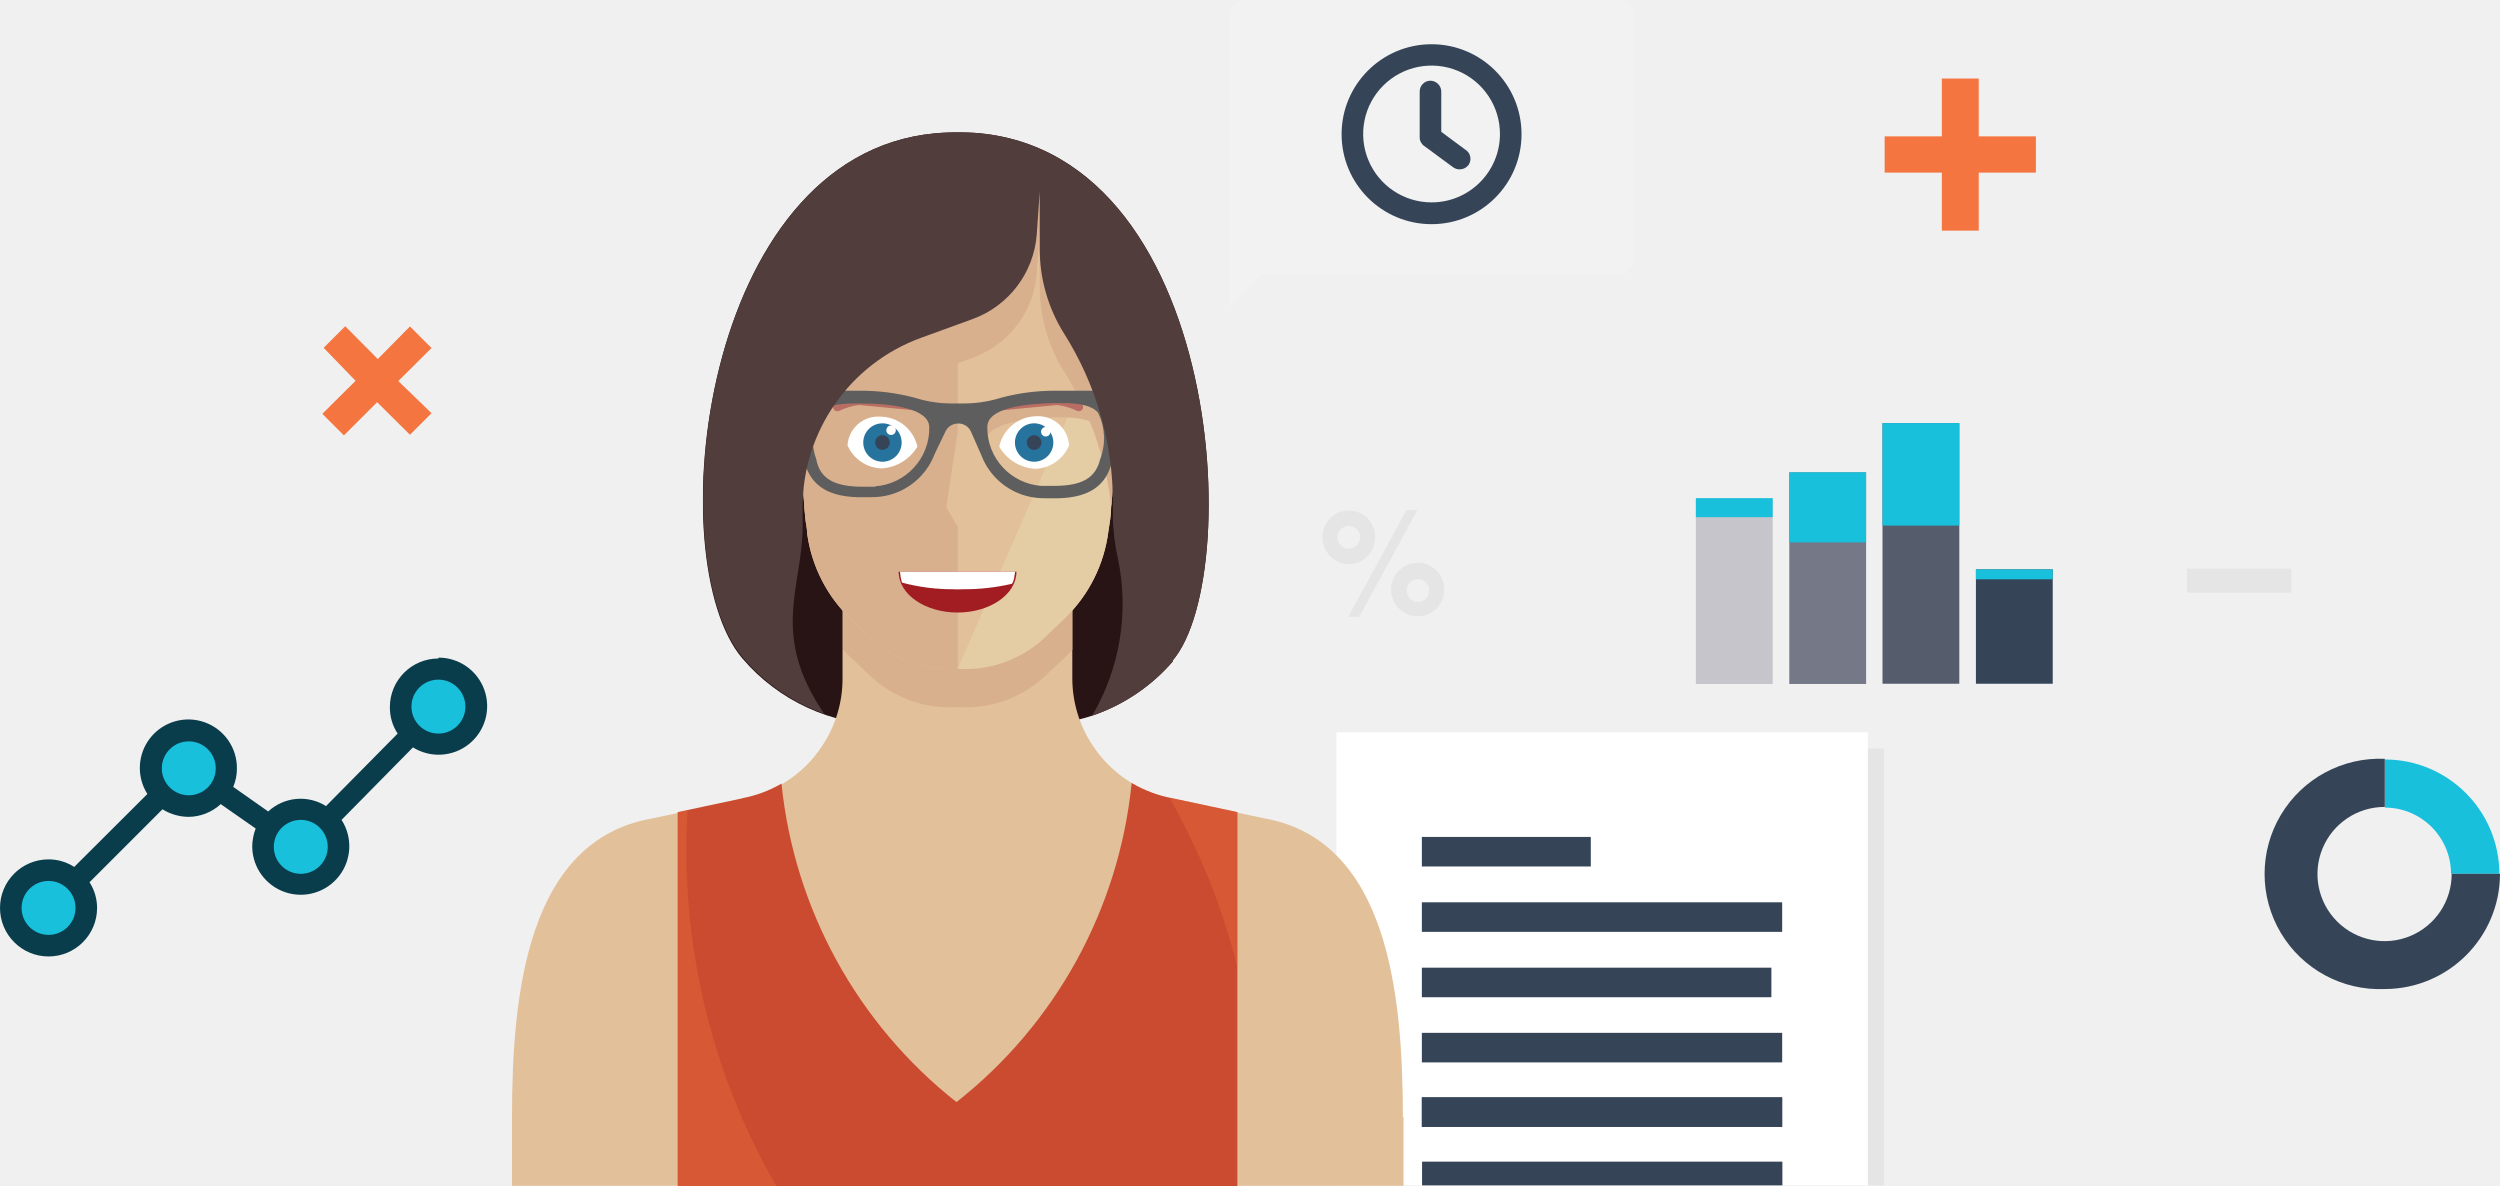
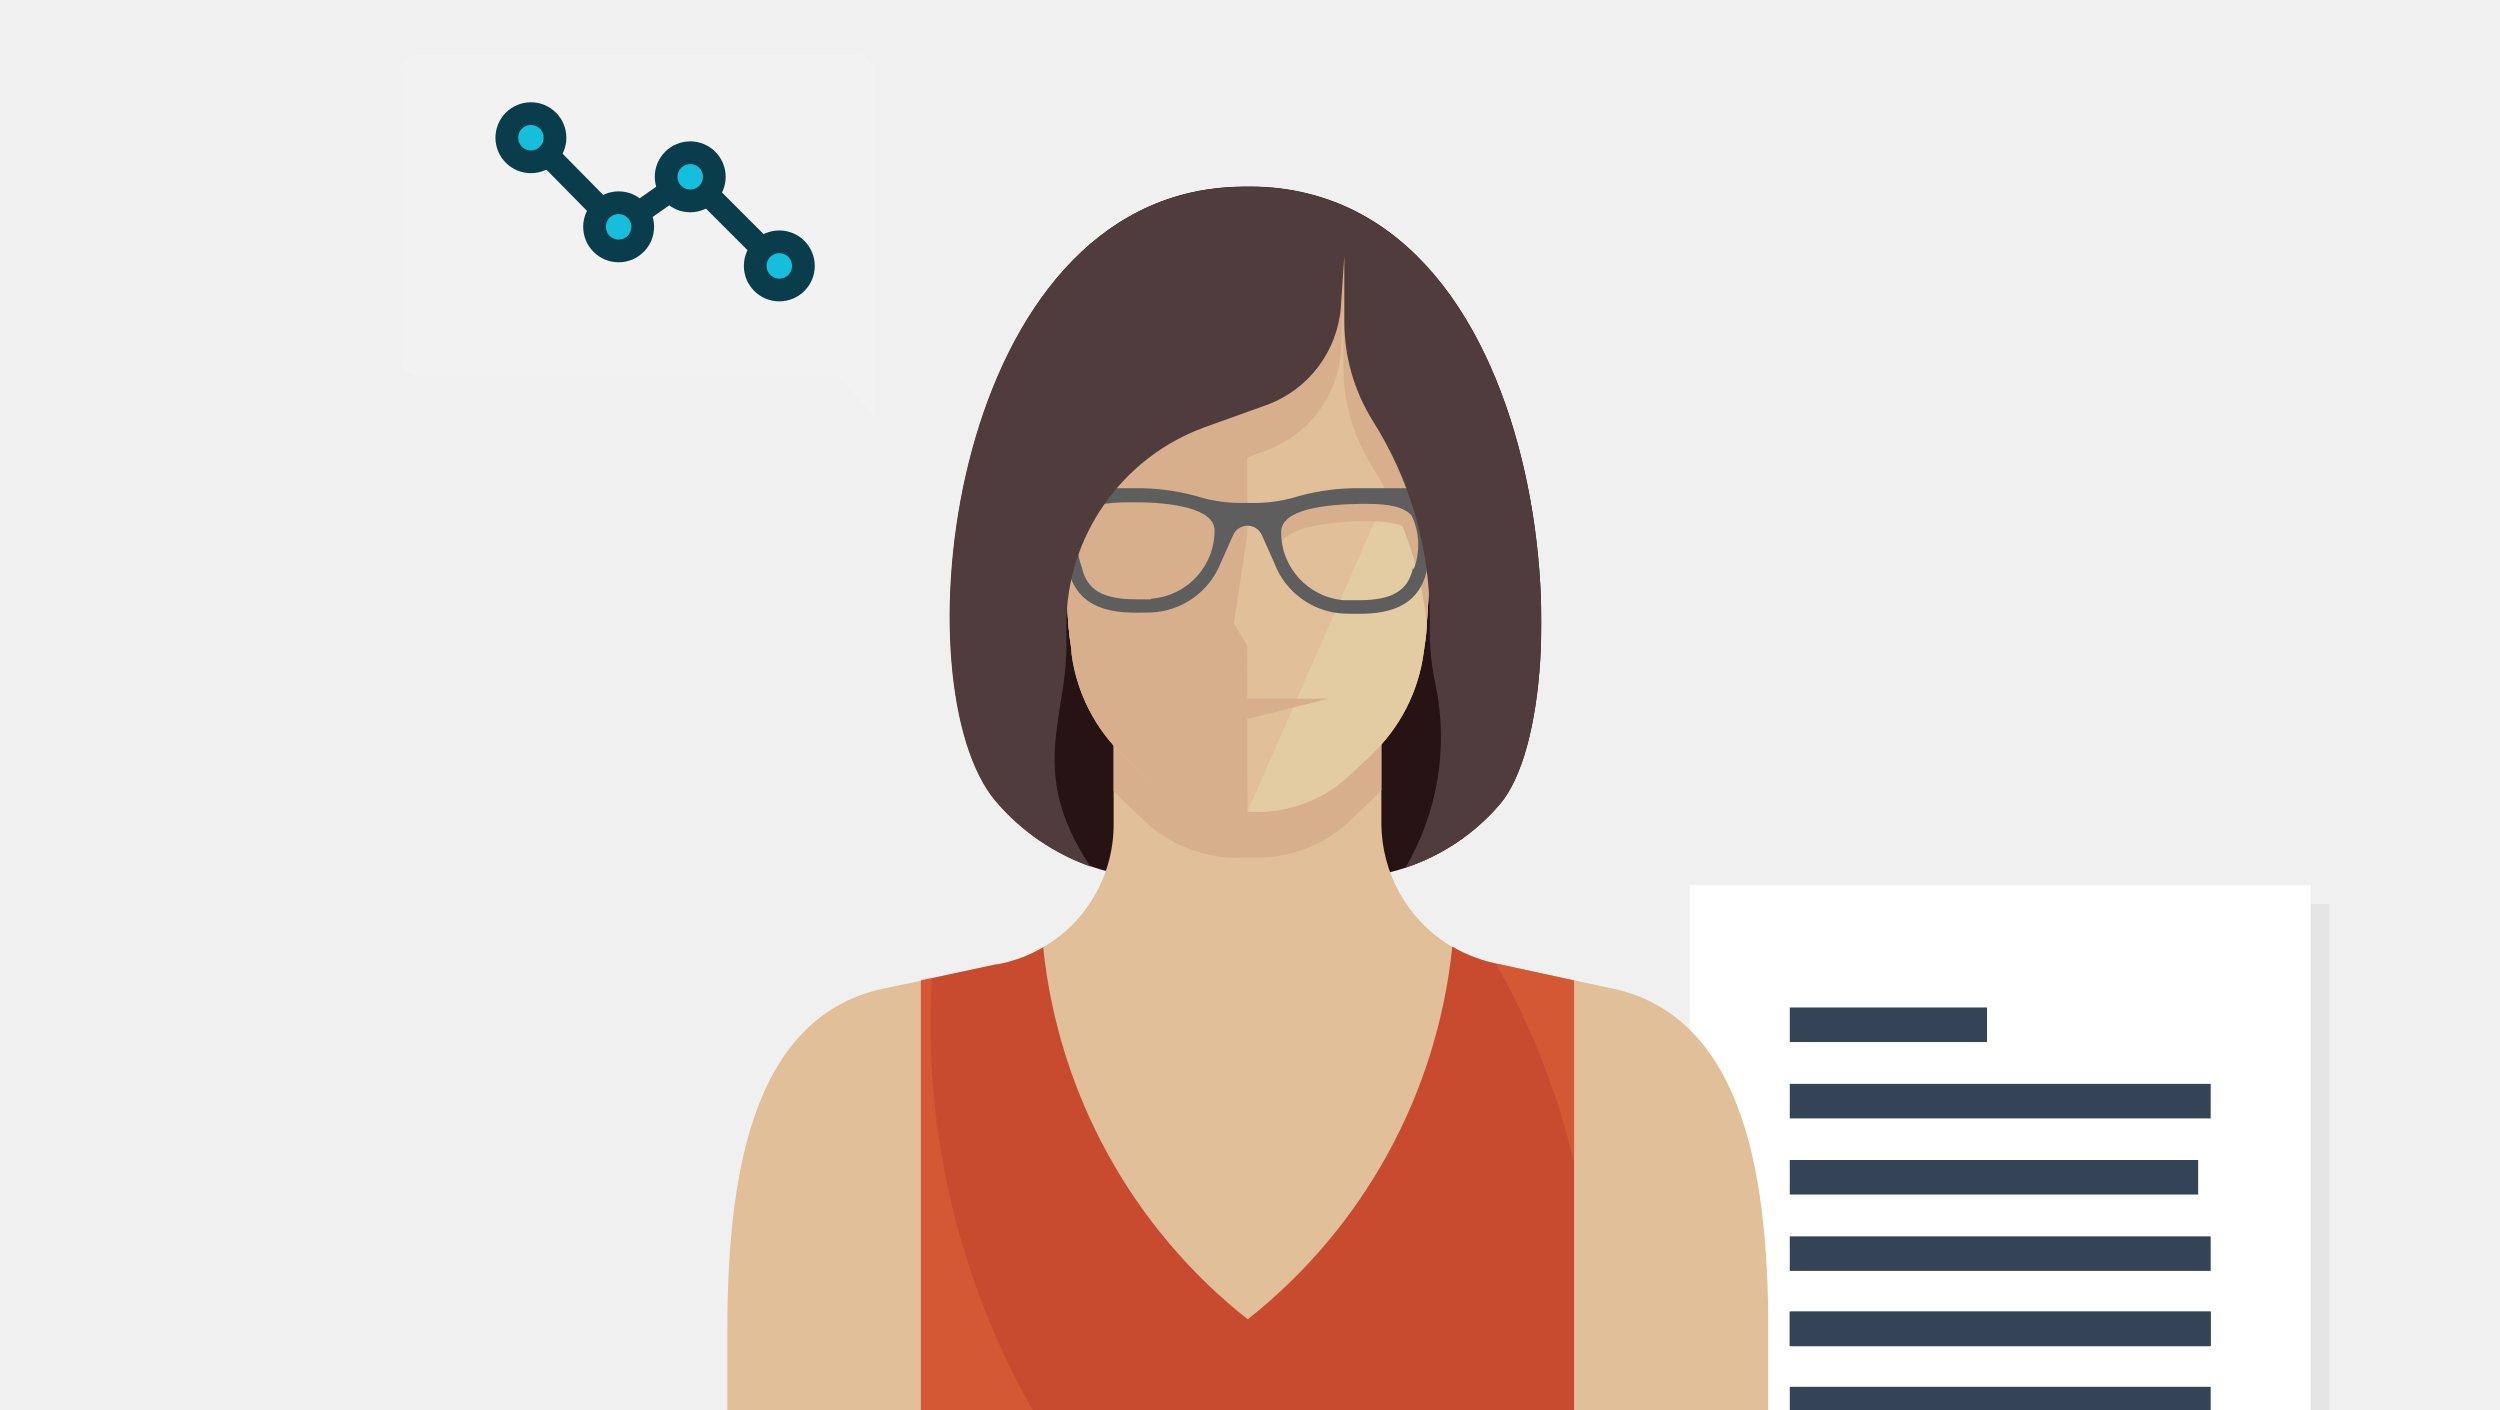
- <svg xmlns="http://www.w3.org/2000/svg" viewBox="0 0 115.87 54.96">
+ <svg xmlns="http://www.w3.org/2000/svg" id="Layer_1" data-name="Layer 1" viewBox="0 0 110 62">
  <defs>
-     <style>.cls-1,.cls-2,.cls-28,.cls-4{fill:none;}.cls-2,.cls-4{clip-rule:evenodd;}.cls-3{fill:#a11d21;}.cls-4{clip-path:url(#clip-path);}.cls-5{fill:#e5e5e5;}.cls-6{fill:#fff;}.cls-7{fill:#354557;}.cls-8{clip-path:url(#clip-path-2);}.cls-9{clip-path:url(#clip-path-3);}.cls-10{isolation:isolate;}.cls-11{clip-path:url(#clip-path-4);}.cls-12{clip-path:url(#clip-path-5);}.cls-13{clip-path:url(#clip-path-6);}.cls-14{fill:#281414;}.cls-15{clip-path:url(#clip-path-7);}.cls-16{fill:#e2c099;}.cls-16,.cls-17,.cls-18,.cls-21{fill-rule:evenodd;}.cls-17{fill:#ca4b2f;}.cls-18,.cls-39{fill:#f47540;}.cls-18{opacity:0.3;}.cls-19{clip-path:url(#clip-path-8);}.cls-20,.cls-21{fill:#d8b08e;}.cls-22{clip-path:url(#clip-path-10);}.cls-23{fill:#e4cda4;}.cls-24{clip-path:url(#clip-path-12);}.cls-25{clip-path:url(#clip-path-14);}.cls-26{clip-path:url(#clip-path-16);}.cls-27{fill:#26739e;}.cls-28{stroke:#ba6d62;stroke-linecap:round;stroke-miterlimit:10;stroke-width:0.4px;}.cls-29{clip-path:url(#clip-path-18);}.cls-30{fill:#5e5e5e;}.cls-31{clip-path:url(#clip-path-20);}.cls-32{fill:#513d3c;}.cls-33{clip-path:url(#clip-path-22);}.cls-34{fill:#c5c5cb;}.cls-35{fill:#18c0dc;}.cls-36{fill:#757887;}.cls-37{fill:#555c6c;}.cls-38{fill:#f2f2f3;}.cls-40{fill:#093d4c;}</style>
+     <style>.cls-1,.cls-2,.cls-3,.cls-35{fill:none;}.cls-2,.cls-3{clip-rule:evenodd;}.cls-3{clip-path:url(#clip-path);}.cls-4{fill:#e5e5e5;}.cls-5{fill:#fff;}.cls-6{fill:#344456;}.cls-7{clip-path:url(#clip-path-2);}.cls-8{clip-path:url(#clip-path-3);}.cls-9{isolation:isolate;}.cls-10{clip-path:url(#clip-path-4);}.cls-11{clip-path:url(#clip-path-5);}.cls-12{clip-path:url(#clip-path-6);}.cls-13{fill:#271314;}.cls-14{clip-path:url(#clip-path-7);}.cls-15{clip-path:url(#clip-path-9);}.cls-16{clip-path:url(#clip-path-10);}.cls-17,.cls-22{fill:#e1bf98;}.cls-18{fill:#c94b2f;}.cls-18,.cls-19,.cls-22,.cls-23{fill-rule:evenodd;}.cls-19{fill:#f37540;opacity:0.3;}.cls-20{clip-path:url(#clip-path-12);}.cls-21,.cls-23{fill:#d7af8d;}.cls-24{clip-path:url(#clip-path-14);}.cls-25{fill:#e3cca2;}.cls-26{clip-path:url(#clip-path-16);}.cls-27{clip-path:url(#clip-path-18);}.cls-28{clip-path:url(#clip-path-20);}.cls-29{clip-path:url(#clip-path-22);}.cls-30{clip-path:url(#clip-path-24);}.cls-31{fill:#5e5e5e;}.cls-32{clip-path:url(#clip-path-26);}.cls-33{fill:#503c3c;}.cls-34{fill:#f2f2f2;}.cls-35,.cls-36{stroke:#093d4c;stroke-miterlimit:10;}.cls-36{fill:#15bfdb;}</style>
    <clipPath id="clip-path">
-       <path id="SVGID" class="cls-2" d="M44.39,31a5.42,5.42,0,0,1-4.21-1.59l-.71-.68a6.75,6.75,0,0,1-2.06-4c0-.25-.07-.49-.09-.74-.07-.77-.12-1.56-.12-2.35v-7A7.13,7.13,0,0,1,38.83,10h0a6.3,6.3,0,0,1,.71-.75h0A8.8,8.8,0,0,1,43.33,8a9.56,9.56,0,0,1,5.9,1.23l0,0a5.09,5.09,0,0,1,.68.71h0a7.2,7.2,0,0,1,1.64,4.58" />
+       <path id="SVGID" class="cls-2" d="M54.89,35.73A6,6,0,0,1,50.23,34l-.8-.75a7.55,7.55,0,0,1-2.28-4.47c0-.27-.07-.54-.1-.82-.08-.86-.13-1.74-.13-2.6V17.5a7.89,7.89,0,0,1,1.8-5h0a7.85,7.85,0,0,1,.79-.84h0a9.78,9.78,0,0,1,4.2-1.36,10.54,10.54,0,0,1,6.53,1.36l0,0a7,7,0,0,1,.75.79h0a7.93,7.93,0,0,1,1.83,5.07" />
    </clipPath>
    <clipPath id="clip-path-2">
-       <rect id="SVGID-2" data-name="SVGID" class="cls-1" x="32.57" y="6.13" width="23.46" height="27.49" />
+       <rect id="SVGID-2" data-name="SVGID" class="cls-1" x="41.79" y="8.2" width="26.02" height="30.49" />
    </clipPath>
    <clipPath id="clip-path-3">
-       <rect id="SVGID-3" data-name="SVGID" class="cls-1" x="23.73" y="5.13" width="42" height="50" />
+       <rect id="SVGID-3" data-name="SVGID" class="cls-1" x="31.98" y="7.09" width="46.58" height="55.45" />
    </clipPath>
    <clipPath id="clip-path-4">
-       <rect id="SVGID-4" data-name="SVGID" class="cls-1" x="29.73" y="4.13" width="29" height="30" />
+       <rect id="SVGID-4" data-name="SVGID" class="cls-1" x="38.63" y="5.98" width="32.16" height="33.27" />
    </clipPath>
    <clipPath id="clip-path-5">
-       <path id="SVGID-5" data-name="SVGID" class="cls-2" d="M54.37,30.64a8.6,8.6,0,0,1-3.75,2.53h0a8.76,8.76,0,0,1-2.72.44H41.11a8.82,8.82,0,0,1-6.7-3.09C30.55,26,32.44,7.2,43.33,6.18c13.19-1.24,14.57,20.35,11,24.46" />
+       <path id="SVGID-5" data-name="SVGID" class="cls-2" d="M66,35.38a9.38,9.38,0,0,1-4.16,2.8h0a9.42,9.42,0,0,1-3,.49H51.25A9.89,9.89,0,0,1,48,38.12a9.73,9.73,0,0,1-4.16-2.86c-4.28-5-2.19-25.87,9.89-27C68.35,6.88,69.87,30.82,66,35.38" />
    </clipPath>
    <clipPath id="clip-path-6">
-       <rect id="SVGID-6" data-name="SVGID" class="cls-1" x="31.73" y="6.13" width="25" height="28" />
+       <rect id="SVGID-6" data-name="SVGID" class="cls-1" x="40.85" y="8.19" width="27.73" height="31.05" />
    </clipPath>
    <clipPath id="clip-path-7">
-       <rect id="SVGID-7" data-name="SVGID" class="cls-1" x="23.73" y="25.98" width="41.32" height="28.98" />
+       <rect id="SVGID-7" data-name="SVGID" class="cls-1" x="31.98" y="30.21" width="45.83" height="32.14" />
    </clipPath>
-     <clipPath id="clip-path-8">
-       <path id="SVGID-8" data-name="SVGID" class="cls-2" d="M49.7,26v4.11c-.12.14-.25.27-.38.4l-.72.67a5.39,5.39,0,0,1-4.21,1.59,5.39,5.39,0,0,1-4.21-1.59l-.71-.67c-.14-.13-.26-.26-.39-.4V26Z" />
+     <clipPath id="clip-path-9">
+       <rect id="SVGID-9" data-name="SVGID" class="cls-1" x="31.98" y="29.27" width="46.58" height="33.27" />
    </clipPath>
    <clipPath id="clip-path-10">
-       <path id="SVGID-10" data-name="SVGID" class="cls-4" d="M51.58,14.52v7.05c0,.64,0,1.27-.08,1.9v0c0,.39-.07.79-.13,1.17a6.79,6.79,0,0,1-2,4l-.72.68A5.42,5.42,0,0,1,44.39,31" />
+       <path id="SVGID-10" data-name="SVGID" class="cls-2" d="M77.81,58.81v3.55H32V58.81c0-6.45.8-14.24,7.16-15.37l4.68-1a6.16,6.16,0,0,0,2.25-.88A6,6,0,0,0,48,39.67a6.24,6.24,0,0,0,1-3.43v-6H60.78v6a6.35,6.35,0,0,0,2.94,5.32,6.42,6.42,0,0,0,2.24.87l4.68,1c6.36,1.13,7.17,8.92,7.17,15.37" />
    </clipPath>
    <clipPath id="clip-path-12">
-       <path id="SVGID-12" data-name="SVGID" class="cls-2" d="M51.58,14.52v7.05c0,.64,0,1.27-.08,1.9a14.66,14.66,0,0,0-2.17-6.23,7.41,7.41,0,0,1-1.14-3.94V10.68l-.14,2a4.53,4.53,0,0,1-2.95,3.9l-2.42.88a8.36,8.36,0,0,0-5.36,6.44c-.07-.77-.12-1.56-.12-2.35v-7A7.13,7.13,0,0,1,38.83,10h0a6.3,6.3,0,0,1,.71-.75h0A8.8,8.8,0,0,1,43.33,8a9.56,9.56,0,0,1,5.9,1.23l0,0a5.09,5.09,0,0,1,.68.71h0a7.2,7.2,0,0,1,1.64,4.58" />
+       <path id="SVGID-12" data-name="SVGID" class="cls-2" d="M60.78,30.21v4.56c-.14.15-.28.3-.43.44l-.79.75a6,6,0,0,1-4.67,1.77A6,6,0,0,1,50.23,36l-.8-.75c-.15-.14-.29-.29-.43-.44V30.21Z" />
    </clipPath>
    <clipPath id="clip-path-14">
-       <path id="SVGID-14" data-name="SVGID" class="cls-2" d="M51,19c-.29-.37-.84-.52-1.88-.52h-.21c-2.2,0-3.32.45-3.32,1.26a2.47,2.47,0,0,0,.08.6c.25-.61,1.33-.93,3.23-1h.22c1,0,1.59.16,1.88.52a1,1,0,0,1,.21.5l.05,0A2,2,0,0,0,51,19" />
+       <path id="SVGID-14" data-name="SVGID" class="cls-3" d="M62.87,17.5v7.83q0,1.05-.09,2.1v0c0,.44-.08.88-.14,1.3a7.56,7.56,0,0,1-2.29,4.47l-.79.75a6,6,0,0,1-4.67,1.76" />
    </clipPath>
    <clipPath id="clip-path-16">
-       <path id="SVGID-16" data-name="SVGID" class="cls-2" d="M39.9,18.52h-.22c-1,0-1.59.15-1.88.52a2.12,2.12,0,0,0-.24,1.57,1.36,1.36,0,0,1,.24-.67c.29-.37.84-.52,1.88-.52h.22q2.84,0,3.24,1a3.06,3.06,0,0,0,.07-.59c0-.81-1.12-1.23-3.31-1.26" />
+       <path id="SVGID-16" data-name="SVGID" class="cls-2" d="M62.87,17.5v7.83q0,1.05-.09,2.1a16.29,16.29,0,0,0-2.41-6.91,8.2,8.2,0,0,1-1.26-4.37v-2.9L59,15.49a5,5,0,0,1-3.27,4.32l-2.68,1a9.26,9.26,0,0,0-6,7.14c-.08-.86-.13-1.74-.13-2.6V17.5a7.89,7.89,0,0,1,1.8-5h0a7.85,7.85,0,0,1,.79-.84h0a9.78,9.78,0,0,1,4.2-1.36,10.54,10.54,0,0,1,6.53,1.36l0,0a7,7,0,0,1,.75.79h0a7.93,7.93,0,0,1,1.83,5.07" />
    </clipPath>
    <clipPath id="clip-path-18">
-       <path id="SVGID-18" data-name="SVGID" class="cls-2" d="M52.08,18.11h-3.2a9.53,9.53,0,0,0-2.43.31l-.21.06a5.7,5.7,0,0,1-1.59.22h-.52a5.58,5.58,0,0,1-1.58-.22l-.21-.06a9.6,9.6,0,0,0-2.44-.31H36.71a.52.52,0,0,0-.53.53v.22a.65.65,0,0,0,.33.57,1.06,1.06,0,0,1,.48.67l.28,1.23a0,0,0,0,0,0,0c.43,1.93,2.45,1.71,3.27,1.71a3.09,3.09,0,0,0,2.78-2h0L43.82,20a.64.64,0,0,1,.57-.37A.63.63,0,0,1,45,20l.48,1.09h0a3.09,3.09,0,0,0,2.78,2c.83,0,2.85.22,3.28-1.71v0l.28-1.23a1.08,1.08,0,0,1,.49-.67.68.68,0,0,0,.33-.57v-.22a.53.53,0,0,0-.53-.53m-11.53,4.4H40c-1.33,0-2-.37-2.17-1.28a2.75,2.75,0,0,1,.1-2.12c.26-.32.77-.46,1.76-.46h.21c1.45,0,3.17.23,3.17,1.11a2.7,2.7,0,0,1-2.51,2.73M51,21.24c-.2.91-.83,1.28-2.17,1.28h-.56a2.7,2.7,0,0,1-2.51-2.73c0-.88,1.72-1.09,3.17-1.11h.21c1,0,1.5.14,1.76.46a2.7,2.7,0,0,1,.1,2.12" />
+       <path id="SVGID-18" data-name="SVGID" class="cls-2" d="M62.2,22.5c-.32-.4-.93-.57-2.09-.57h-.23c-2.44,0-3.68.51-3.68,1.41a3.17,3.17,0,0,0,.09.67c.28-.68,1.48-1,3.59-1.08h.23c1.16,0,1.77.17,2.09.57a1.19,1.19,0,0,1,.24.56l0,0a2.21,2.21,0,0,0-.28-1.54" />
    </clipPath>
    <clipPath id="clip-path-20">
-       <path id="SVGID-20" data-name="SVGID" class="cls-2" d="M54.37,30.64a8.6,8.6,0,0,1-3.75,2.53,10.23,10.23,0,0,0,1.19-7.3,9.31,9.31,0,0,1-.23-2v-.6a14.62,14.62,0,0,0-2.25-7.79,7.38,7.38,0,0,1-1.14-3.94V8.88l-.14,2a4.54,4.54,0,0,1-2.95,3.9l-2.42.88a8.34,8.34,0,0,0-5.48,7.83v.89c0,2.83-1.53,5,1,8.7a8.85,8.85,0,0,1-3.75-2.58C30.55,26,32.44,7.2,43.33,6.18c13.19-1.24,14.57,20.35,11,24.46" />
+       <path id="SVGID-20" data-name="SVGID" class="cls-2" d="M49.91,21.93h-.24c-1.16,0-1.76.17-2.09.57a2.36,2.36,0,0,0-.26,1.74,1.55,1.55,0,0,1,.26-.74c.33-.41.93-.57,2.09-.57h.24c2.09,0,3.3.39,3.59,1.06a3,3,0,0,0,.08-.65c0-.9-1.24-1.37-3.67-1.41" />
    </clipPath>
    <clipPath id="clip-path-22">
-       <path id="SVGID-22" data-name="SVGID" class="cls-3" d="M47.11,26.5v0c0,1.05-1.23,1.89-2.73,1.89s-2.73-.84-2.73-1.89v0Z" />
+       <polygon id="SVGID-22" data-name="SVGID" class="cls-2" points="31.98 51.01 31.98 62.35 77.81 62.35 77.81 51.01 77.81 39.67 31.98 39.67 31.98 51.01" />
+     </clipPath>
+     <clipPath id="clip-path-24">
+       <path id="SVGID-24" data-name="SVGID" class="cls-2" d="M63.41,21.48H59.87a9.9,9.9,0,0,0-2.7.34l-.23.07a6.5,6.5,0,0,1-1.76.24H54.6a6.48,6.48,0,0,1-1.75-.24l-.24-.07a9.85,9.85,0,0,0-2.7-.34H46.37a.58.58,0,0,0-.59.59v.24a.73.73,0,0,0,.37.64,1.15,1.15,0,0,1,.53.74L47,25.05a.08.08,0,0,1,0,0c.48,2.14,2.72,1.9,3.63,1.9a3.45,3.45,0,0,0,3.09-2.2h0l.54-1.21a.69.69,0,0,1,1.26,0l.54,1.21h0A3.45,3.45,0,0,0,59.15,27c.92,0,3.16.24,3.63-1.9,0,0,0,0,0,0l.31-1.36a1.13,1.13,0,0,1,.54-.74.74.74,0,0,0,.36-.64v-.24a.58.58,0,0,0-.59-.59M50.63,26.37H50c-1.48,0-2.18-.41-2.4-1.41a3,3,0,0,1,.1-2.35c.29-.36.86-.51,2-.51h.23c1.6,0,3.51.26,3.51,1.24a3,3,0,0,1-2.78,3M62.17,25c-.22,1-.92,1.41-2.4,1.41h-.62a3,3,0,0,1-2.78-3c0-1,1.91-1.22,3.51-1.24h.23c1.1,0,1.67.15,2,.51a3,3,0,0,1,.1,2.35" />
+     </clipPath>
+     <clipPath id="clip-path-26">
+       <path id="SVGID-26" data-name="SVGID" class="cls-2" d="M66,35.38a9.38,9.38,0,0,1-4.16,2.8,11.37,11.37,0,0,0,1.32-8.09,10.65,10.65,0,0,1-.25-2.26v-.67a16.18,16.18,0,0,0-2.5-8.63,8.24,8.24,0,0,1-1.26-4.38v-2.9L59,13.49a5,5,0,0,1-3.27,4.33L53,18.8a9.25,9.25,0,0,0-6.08,8.69v1c0,3.14-1.7,5.51,1.06,9.64a9.73,9.73,0,0,1-4.16-2.86c-4.28-5-2.19-25.87,9.89-27C68.35,6.88,69.87,30.82,66,35.38" />
    </clipPath>
  </defs>
-   <g id="Layer_2" data-name="Layer 2">
-     <g id="Layer_1-2" data-name="Layer 1">
-       <rect class="cls-5" x="62.69" y="34.69" width="24.63" height="20.25" />
-       <rect class="cls-6" x="61.94" y="33.94" width="24.63" height="21" />
-       <rect class="cls-7" x="65.9" y="38.8" width="7.83" height="1.37" transform="translate(139.63 78.96) rotate(180)" />
-       <rect class="cls-7" x="65.9" y="41.82" width="16.7" height="1.37" />
-       <rect class="cls-7" x="65.9" y="44.85" width="16.2" height="1.37" />
-       <rect class="cls-7" x="65.9" y="47.87" width="16.7" height="1.37" />
-       <rect class="cls-7" x="65.9" y="50.86" width="16.7" height="1.37" />
-       <rect class="cls-7" x="65.9" y="50.86" width="16.7" height="1.37" />
-       <rect class="cls-7" x="65.91" y="53.84" width="16.7" height="1.1" />
-       <g class="cls-8">
-         <g class="cls-9">
-           <g class="cls-10">
-             <g class="cls-11">
-               <g class="cls-12">
-                 <g class="cls-13">
-                   <rect class="cls-14" x="27.57" y="1.13" width="33.46" height="37.49" />
-                 </g>
-               </g>
+   <rect class="cls-4" x="75.18" y="39.78" width="27.32" height="22.46" />
+   <rect class="cls-5" x="74.35" y="38.95" width="27.32" height="23.29" />
+   <rect class="cls-6" x="78.75" y="44.34" width="8.68" height="1.52" transform="translate(166.18 90.19) rotate(180)" />
+   <rect class="cls-6" x="78.75" y="47.69" width="18.52" height="1.52" />
+   <rect class="cls-6" x="78.75" y="51.04" width="17.97" height="1.52" />
+   <rect class="cls-6" x="78.75" y="54.4" width="18.52" height="1.52" />
+   <rect class="cls-6" x="78.75" y="57.71" width="18.52" height="1.52" />
+   <rect class="cls-6" x="78.75" y="57.71" width="18.52" height="1.52" />
+   <rect class="cls-6" x="78.75" y="61.02" width="18.52" height="1.22" />
+   <rect id="SVGID-28" data-name="SVGID" class="cls-1" x="71.34" y="35.81" width="37.34" height="26.43" />
+   <g class="cls-7">
+     <g class="cls-8">
+       <g class="cls-9">
+         <g class="cls-10">
+           <g class="cls-11">
+             <g class="cls-12">
+               <rect class="cls-13" x="36.24" y="2.65" width="37.11" height="41.58" />
            </g>
          </g>
        </g>
      </g>
-       <g class="cls-15">
-         <path id="SVGID-23" data-name="SVGID" class="cls-16" d="M65.05,51.76V55H23.73v-3.2c0-5.81.73-12.83,6.46-13.86l4.22-.9a5.64,5.64,0,0,0,2-.8,5.52,5.52,0,0,0,1.71-1.69,5.6,5.6,0,0,0,.93-3.1V26H49.7v5.43a5.6,5.6,0,0,0,.93,3.1,5.69,5.69,0,0,0,1.72,1.7,5.89,5.89,0,0,0,2,.79c.09,0,4.1.89,4.21.9,5.73,1,6.46,8.05,6.46,13.86" />
-       </g>
-       <path id="SVGID-24" data-name="SVGID" class="cls-17" d="M34.41,37l-3,.64V55H57.35V37.64l-3-.64a5.79,5.79,0,0,1-1.9-.71,21.55,21.55,0,0,1-8.12,14.79,21.61,21.61,0,0,1-8.11-14.76,5.81,5.81,0,0,1-1.84.68" />
-       <path class="cls-18" d="M31.87,37.54l-.44.1V55H36A31.11,31.11,0,0,1,31.87,37.54Z" />
-       <path class="cls-18" d="M57.35,44.85V37.64l-3-.64-.14,0A30.41,30.41,0,0,1,57.35,44.85Z" />
-       <g class="cls-19">
-         <g class="cls-9">
-           <rect class="cls-20" x="34.08" y="20.98" width="20.62" height="16.78" />
+     </g>
+   </g>
+   <g class="cls-14">
+     <g class="cls-8">
+       <g class="cls-9">
+         <g class="cls-15">
+           <g class="cls-16">
+             <g class="cls-15">
+               <rect class="cls-17" x="26.43" y="24.67" width="56.92" height="43.24" />
+             </g>
+           </g>
        </g>
      </g>
-       <path id="SVGID-25" data-name="SVGID" class="cls-16" d="M51.58,14.52v7.05c0,.64,0,1.27-.08,1.9v0c0,.39-.07.79-.13,1.17a6.79,6.79,0,0,1-2,4l-.72.68A5.42,5.42,0,0,1,44.39,31a5.42,5.42,0,0,1-4.21-1.59l-.71-.68a6.75,6.75,0,0,1-2.06-4c0-.25-.07-.49-.09-.74-.07-.77-.12-1.56-.12-2.35v-7A7.13,7.13,0,0,1,38.83,10h0a6.3,6.3,0,0,1,.71-.75h0A8.8,8.8,0,0,1,43.33,8a9.56,9.56,0,0,1,5.9,1.23l0,0a5.09,5.09,0,0,1,.68.71h0a7.2,7.2,0,0,1,1.64,4.58" />
-       <path id="SVGID-26" data-name="SVGID" class="cls-21" d="M44.39,31a5.42,5.42,0,0,1-4.21-1.59l-.71-.68a6.75,6.75,0,0,1-2.06-4c0-.25-.07-.49-.09-.74-.07-.77-.12-1.56-.12-2.35v-7A7.13,7.13,0,0,1,38.83,10h0a6.3,6.3,0,0,1,.71-.75h0A8.8,8.8,0,0,1,43.33,8a9.51,9.51,0,0,1,1.06-.05V20l-.53,3.51.53.91Z" />
-       <g class="cls-22">
-         <g class="cls-9">
-           <rect class="cls-23" x="32.2" y="2.93" width="24.38" height="33.03" />
-         </g>
-       </g>
-       <g class="cls-24">
-         <g class="cls-9">
-           <rect class="cls-20" x="32.2" y="2.93" width="24.38" height="25.99" />
-         </g>
-       </g>
-       <g class="cls-25">
-         <g class="cls-9">
-           <rect class="cls-20" x="40.57" y="13.51" width="15.68" height="11.92" />
-         </g>
-       </g>
-       <g class="cls-26">
-         <g class="cls-9">
-           <rect class="cls-20" x="32.53" y="13.51" width="15.68" height="12.08" />
-         </g>
-       </g>
-       <path class="cls-6" d="M42.52,20.7a1.78,1.78,0,0,0-1.75-1.39,1.42,1.42,0,0,0-1.49,1.33,1.78,1.78,0,0,0,1.58,1.07A2.08,2.08,0,0,0,42.52,20.7Z" />
-       <circle class="cls-27" cx="40.9" cy="20.51" r="0.89" />
-       <circle class="cls-7" cx="40.9" cy="20.51" r="0.34" />
-       <circle class="cls-6" cx="41.3" cy="19.94" r="0.22" />
-       <path class="cls-28" d="M42.43,18.82l-2.62-.25a3.15,3.15,0,0,0-1,.29" />
-       <path class="cls-6" d="M46.31,20.7a1.79,1.79,0,0,1,1.75-1.41,1.44,1.44,0,0,1,1.49,1.35A1.77,1.77,0,0,1,48,21.73,2.07,2.07,0,0,1,46.31,20.7Z" />
-       <circle class="cls-27" cx="47.93" cy="20.51" r="0.89" />
-       <circle class="cls-7" cx="47.93" cy="20.51" r="0.34" />
-       <circle class="cls-6" cx="48.47" cy="20.01" r="0.22" />
-       <path class="cls-28" d="M46.4,18.82,49,18.57a3.15,3.15,0,0,1,1,.29" />
-       <g class="cls-29">
-         <g class="cls-9">
-           <rect class="cls-30" x="31.18" y="13.1" width="26.43" height="14.98" />
-         </g>
-       </g>
-       <g class="cls-31">
-         <g class="cls-9">
-           <rect class="cls-32" x="27.57" y="1.13" width="33.46" height="37.04" />
-         </g>
-       </g>
-       <path id="SVGID-27" data-name="SVGID" class="cls-3" d="M47.11,26.5v0c0,1.05-1.23,1.89-2.73,1.89s-2.73-.84-2.73-1.89v0Z" />
-       <g class="cls-33">
-         <path class="cls-6" d="M46.89,27.06a9.7,9.7,0,0,1-2.28.25,3.42,3.42,0,0,1-.45,0,9.05,9.05,0,0,1-2.33-.3c-.07,0-.12-.53-.12-.53h5.34S47,27,46.89,27.06Z" />
-       </g>
-       <rect class="cls-34" x="78.6" y="23.09" width="3.56" height="8.61" />
-       <rect class="cls-35" x="78.6" y="23.09" width="3.56" height="0.88" />
-       <rect class="cls-36" x="82.93" y="21.89" width="3.56" height="9.81" />
-       <rect class="cls-35" x="82.93" y="21.89" width="3.56" height="3.25" />
-       <rect class="cls-37" x="87.25" y="19.61" width="3.56" height="12.08" />
-       <rect class="cls-35" x="87.25" y="19.61" width="3.56" height="4.75" />
-       <rect class="cls-7" x="91.58" y="26.39" width="3.56" height="5.3" />
-       <rect class="cls-35" x="91.58" y="26.39" width="3.56" height="0.46" />
-       <path class="cls-38" d="M57,14.27V12h0V.72A.72.72,0,0,1,57.72,0H75a.72.72,0,0,1,.72.72V12a.72.72,0,0,1-.72.72H58.41Z" />
-       <path class="cls-7" d="M66.35,2.05a4.17,4.17,0,1,0,4.17,4.17A4.17,4.17,0,0,0,66.35,2.05Zm0,7.33a3.17,3.17,0,1,1,3.17-3.16A3.17,3.17,0,0,1,66.35,9.38Z" />
-       <path class="cls-7" d="M66.8,6.11V4.24a.51.51,0,0,0-.5-.5.5.5,0,0,0-.5.5V6.36a.48.48,0,0,0,.2.4l1.36,1a.53.53,0,0,0,.3.09.51.51,0,0,0,.4-.2A.5.5,0,0,0,68,7Z" />
-       <path class="cls-35" d="M115.84,40.5H113.6a3.07,3.07,0,0,0-3.07-3.07V35.2A5.31,5.31,0,0,1,115.84,40.5Z" />
-       <path class="cls-7" d="M110.53,45.84a5.34,5.34,0,1,1,0-10.67V37.4a3.11,3.11,0,1,0,3.1,3.1h2.24A5.35,5.35,0,0,1,110.53,45.84Z" />
-       <path class="cls-39" d="M87.35,8V6.32H90V3.64h1.71V6.32h2.65V8H91.71v2.69H90V8Z" />
-       <path class="cls-39" d="M15,16.12l1-1,1.51,1.52L19,15.13l1,1-1.54,1.53L20,19.15l-1,1-1.52-1.51-1.54,1.54-1-1,1.54-1.53Z" />
-       <path class="cls-5" d="M101.36,26.35h4.84v1.12h-4.84Z" />
-       <path class="cls-5" d="M63.38,25.78a1.16,1.16,0,0,1-.86.36,1.19,1.19,0,0,1-.87-.36,1.26,1.26,0,0,1,0-1.76,1.22,1.22,0,0,1,1.73,0,1.26,1.26,0,0,1,0,1.76Zm-.49-.51a.53.53,0,0,0-.37-.9.51.51,0,0,0-.38.16.53.53,0,0,0,0,.74.51.51,0,0,0,.38.16A.5.5,0,0,0,62.89,25.27Zm2.3-1.63h.5L63,28.59h-.51Zm1.4,4.56a1.24,1.24,0,1,1,0-1.75,1.27,1.27,0,0,1,0,1.75ZM66.09,27a.52.52,0,0,0-.37-.16.51.51,0,0,0-.37.16.52.52,0,0,0-.16.37.55.55,0,0,0,.16.38.5.5,0,0,0,.37.15.51.51,0,0,0,.37-.15.54.54,0,0,0,.15-.38A.51.51,0,0,0,66.09,27Z" />
-       <circle class="cls-35" cx="2.25" cy="42.08" r="1.75" />
-       <circle class="cls-35" cx="8.73" cy="35.61" r="1.75" />
-       <circle class="cls-35" cx="13.94" cy="39.25" r="1.75" />
-       <circle class="cls-35" cx="20.32" cy="32.77" r="1.75" />
-       <path class="cls-40" d="M20.32,30.52a2.25,2.25,0,0,0-2.25,2.25A2.18,2.18,0,0,0,18.43,34l-3.32,3.36a2.21,2.21,0,0,0-2.68.25l-1.62-1.14a2.14,2.14,0,0,0,.17-.84A2.25,2.25,0,1,0,6.83,36.8L3.44,40.18a2.19,2.19,0,0,0-1.19-.35A2.25,2.25,0,1,0,4.5,42.08a2.21,2.21,0,0,0-.35-1.19l3.38-3.38a2.34,2.34,0,0,0,1.2.35,2.23,2.23,0,0,0,1.5-.59l1.62,1.13a2.38,2.38,0,0,0-.16.85A2.25,2.25,0,1,0,15.83,38l3.31-3.36a2.25,2.25,0,1,0,1.18-4.16ZM2.25,43.33A1.25,1.25,0,1,1,3.5,42.08,1.25,1.25,0,0,1,2.25,43.33Zm6.48-6.47A1.25,1.25,0,1,1,10,35.61,1.25,1.25,0,0,1,8.73,36.86Zm5.21,3.64a1.25,1.25,0,1,1,1.25-1.25A1.25,1.25,0,0,1,13.94,40.5ZM20.32,34a1.25,1.25,0,1,1,1.25-1.25A1.25,1.25,0,0,1,20.32,34Z" />
    </g>
  </g>
+   <path id="SVGID-29" data-name="SVGID" class="cls-18" d="M43.82,42.43l-3.3.71V62.35H69.26V43.14L66,42.43a6.46,6.46,0,0,1-2.1-.78,24,24,0,0,1-9,16.4,24,24,0,0,1-9-16.37,6.17,6.17,0,0,1-2,.75" />
+   <path class="cls-19" d="M41,43l-.48.1V62.35h5.09A34.44,34.44,0,0,1,41,43Z" />
+   <path class="cls-19" d="M69.26,51.14v-8L66,42.43l-.16,0A33.55,33.55,0,0,1,69.26,51.14Z" />
+   <g class="cls-20">
+     <g class="cls-8">
+       <rect class="cls-21" x="43.46" y="24.66" width="22.87" height="18.61" />
+     </g>
+   </g>
+   <path id="SVGID-30" data-name="SVGID" class="cls-22" d="M62.87,17.5v7.83q0,1.05-.09,2.1v0c0,.44-.08.88-.14,1.3a7.56,7.56,0,0,1-2.29,4.47l-.79.75a6,6,0,0,1-4.67,1.76A6,6,0,0,1,50.23,34l-.8-.75a7.55,7.55,0,0,1-2.28-4.47c0-.27-.07-.54-.1-.82-.08-.86-.13-1.74-.13-2.6V17.5a7.89,7.89,0,0,1,1.8-5h0a7.85,7.85,0,0,1,.79-.84h0a9.78,9.78,0,0,1,4.2-1.36,10.54,10.54,0,0,1,6.53,1.36l0,0a7,7,0,0,1,.75.79h0a7.93,7.93,0,0,1,1.83,5.07" />
+   <path id="SVGID-31" data-name="SVGID" class="cls-23" d="M54.89,35.73A6,6,0,0,1,50.23,34l-.8-.75a7.55,7.55,0,0,1-2.28-4.47c0-.27-.07-.54-.1-.82-.08-.86-.13-1.74-.13-2.6V17.5a7.89,7.89,0,0,1,1.8-5h0a7.85,7.85,0,0,1,.79-.84h0a9.78,9.78,0,0,1,4.2-1.36q.6-.06,1.17-.06V23.54l-.59,3.88.59,1Z" />
+   <g class="cls-24">
+     <g class="cls-8">
+       <rect class="cls-25" x="41.37" y="4.64" width="27.04" height="36.63" />
+     </g>
+   </g>
+   <g class="cls-26">
+     <g class="cls-8">
+       <rect class="cls-21" x="41.37" y="4.64" width="27.04" height="28.83" />
+     </g>
+   </g>
+   <g class="cls-27">
+     <g class="cls-8">
+       <rect class="cls-21" x="50.66" y="16.39" width="17.39" height="13.21" />
+     </g>
+   </g>
+   <g class="cls-28">
+     <g class="cls-8">
+       <rect class="cls-21" x="41.73" y="16.39" width="17.39" height="13.4" />
+     </g>
+   </g>
+   <g class="cls-30">
+     <g class="cls-8">
+       <rect class="cls-31" x="40.23" y="15.93" width="29.31" height="16.61" />
+     </g>
+   </g>
+   <g class="cls-32">
+     <g class="cls-8">
+       <rect class="cls-33" x="36.24" y="2.65" width="37.11" height="41.08" />
+     </g>
+   </g>
+   <path class="cls-34" d="M38.44,18.23l0-2.55h0V3.2a.8.8,0,0,0-.8-.8H18.41a.79.79,0,0,0-.79.8V15.74a.8.8,0,0,0,.8.8H36.85Z" />
+   <polyline class="cls-35" points="34.29 11.7 30.37 7.78 27.22 9.98 23.36 6.06" />
+   <circle class="cls-36" cx="34.29" cy="11.7" r="1.06" />
+   <circle class="cls-36" cx="30.37" cy="7.78" r="1.06" />
+   <circle class="cls-36" cx="27.22" cy="9.98" r="1.06" />
+   <circle class="cls-36" cx="23.36" cy="6.06" r="1.06" />
+   <polygon class="cls-23" points="58.47 30.74 54.1 30.74 54.1 31.83 58.47 30.74" />
</svg>
